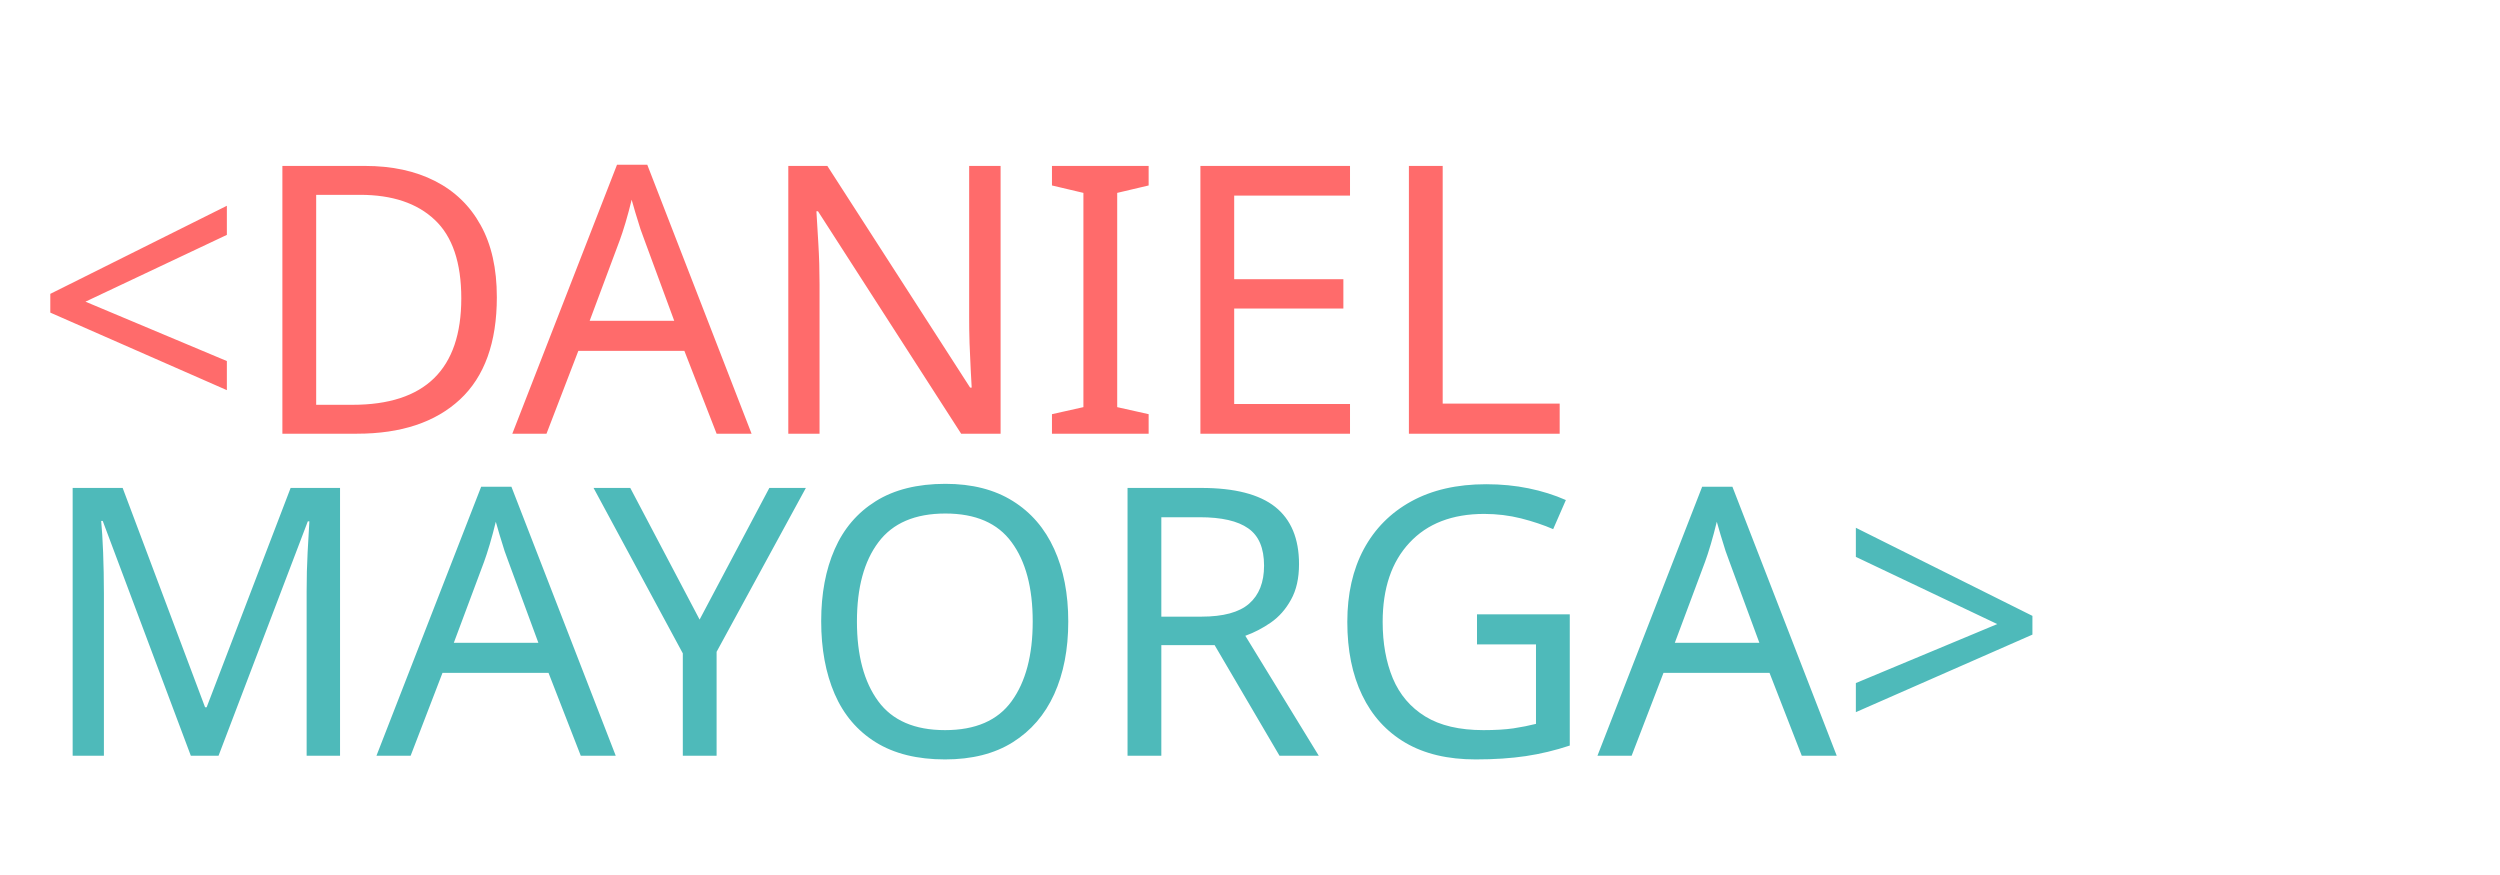
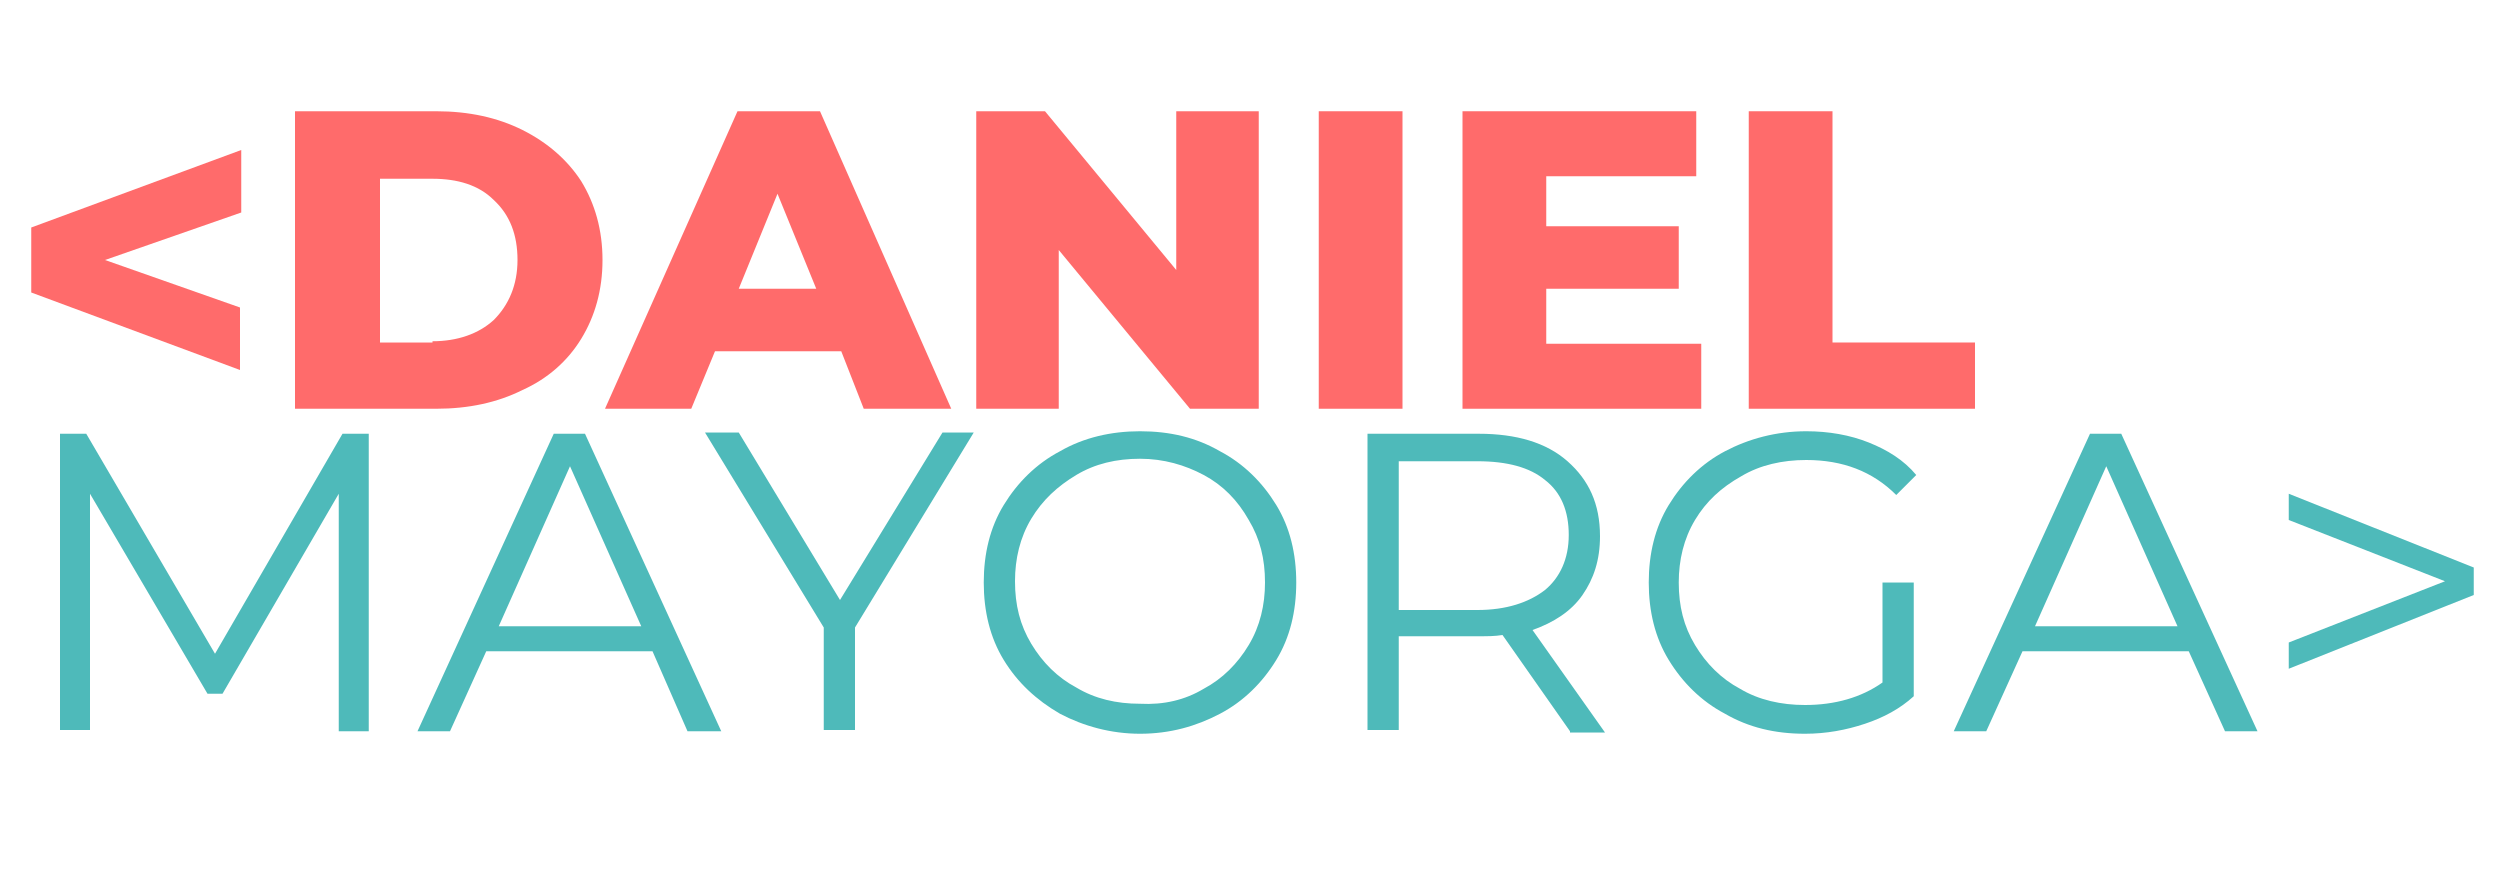
<svg xmlns="http://www.w3.org/2000/svg" version="1.1" id="Layer_1" x="0px" y="0px" viewBox="0 0 200 70" style="enable-background:new 0 0 200 70;" xml:space="preserve">
  <style type="text/css">
- 	.st0{fill:#FF6B6B;}
- 	.st1{font-family:'Montserrat-ExtraBold';}
- 	.st2{font-size:30px;}
- 	.st3{fill:#4EBABA;}
- 	.st4{font-family:'Montserrat-Regular';}
+ 	.st0{enable-background:new    ;}
+ 	.st1{fill:#FF6B6B;}
+ 	.st2{fill:#4EBABA;}
</style>
-   <text transform="matrix(1 0 0 1 2.5244 34.6963)" class="st0 st1 st2">&lt;DANIEL</text>
-   <text transform="matrix(1 0 0 1 2.9062 60.457)" class="st3 st4 st2">MAYORGA&gt;</text>
+   <g class="st0">
+     <path class="st1" d="M19.3,17L8.4,20.8l10.8,3.8v5L2.5,23.4v-5.2L19.3,12V17z" />
+     <path class="st1" d="M23.6,8.9h11.3c2.6,0,4.9,0.5,6.9,1.5c2,1,3.6,2.4,4.7,4.1c1.1,1.8,1.7,3.9,1.7,6.3c0,2.4-0.6,4.5-1.7,6.3   c-1.1,1.8-2.7,3.2-4.7,4.1c-2,1-4.3,1.5-6.9,1.5H23.6V8.9z M34.6,27.3c2,0,3.7-0.6,4.9-1.7c1.2-1.2,1.9-2.8,1.9-4.8   s-0.6-3.6-1.9-4.8c-1.2-1.2-2.9-1.7-4.9-1.7h-4.2v13.1H34.6z" />
+     <path class="st1" d="M67.3,28.1H57.2l-1.9,4.6h-6.9L59,8.9h6.6l10.5,23.8h-7L67.3,28.1z M65.3,23.1l-3.1-7.6l-3.1,7.6H65.3z" />
+     <path class="st1" d="M100.7,8.9v23.8h-5.5L84.7,20v12.7h-6.6V8.9h5.5l10.5,12.7V8.9H100.7z" />
+     <path class="st1" d="M105.5,8.9h6.7v23.8h-6.7V8.9z" />
+     <path class="st1" d="M136.1,27.5v5.2H117V8.9h18.7v5.2h-12v4h10.6v5h-10.6v4.4H136.1z" />
+     <path class="st1" d="M139.9,8.9h6.7v18.5h11.4v5.3h-18.1V8.9z" />
+   </g>
+   <g class="st0">
+     <path class="st2" d="M29.5,34.7v23.8h-2.4v-19l-9.3,16h-1.2L7.2,39.5v18.9H4.8V34.7h2.1l10.3,17.6l10.2-17.6H29.5z" />
+     <path class="st2" d="M52.2,52.1H38.9l-2.9,6.4h-2.6l10.9-23.8h2.5l10.9,23.8H55L52.2,52.1z M51.3,50.1l-5.7-12.8l-5.7,12.8H51.3z" />
+     <path class="st2" d="M68.4,50.2v8.2h-2.5v-8.2l-9.5-15.6h2.7L67.2,48l8.2-13.4h2.5L68.4,50.2z" />
+     <path class="st2" d="M84.8,57.1c-1.9-1.1-3.4-2.5-4.5-4.3s-1.6-3.9-1.6-6.2c0-2.3,0.5-4.4,1.6-6.2s2.6-3.3,4.5-4.3   c1.9-1.1,4.1-1.6,6.4-1.6c2.4,0,4.5,0.5,6.4,1.6c1.9,1,3.4,2.5,4.5,4.3c1.1,1.8,1.6,3.9,1.6,6.2c0,2.3-0.5,4.4-1.6,6.2   c-1.1,1.8-2.6,3.3-4.5,4.3c-1.9,1-4,1.6-6.4,1.6C88.9,58.7,86.7,58.1,84.8,57.1z M96.3,55.1c1.5-0.8,2.7-2,3.6-3.5   c0.9-1.5,1.3-3.2,1.3-5c0-1.9-0.4-3.5-1.3-5C99,40,97.8,38.8,96.3,38c-1.5-0.8-3.2-1.3-5.1-1.3c-1.9,0-3.6,0.4-5.1,1.3   c-1.5,0.9-2.7,2-3.6,3.5c-0.9,1.5-1.3,3.2-1.3,5c0,1.9,0.4,3.5,1.3,5c0.9,1.5,2.1,2.7,3.6,3.5c1.5,0.9,3.2,1.3,5.1,1.3   C93.1,56.4,94.8,56,96.3,55.1z" />
+     <path class="st2" d="M125.6,58.5l-5.4-7.7c-0.6,0.1-1.2,0.1-1.9,0.1h-6.4v7.5h-2.5V34.7h8.9c3,0,5.4,0.7,7.1,2.2s2.6,3.4,2.6,6   c0,1.9-0.5,3.4-1.4,4.7s-2.3,2.2-4,2.8l5.8,8.2H125.6z M123.6,47.2c1.2-1,1.9-2.5,1.9-4.4c0-1.9-0.6-3.4-1.9-4.4   c-1.2-1-3-1.5-5.4-1.5h-6.3v11.9h6.3C120.5,48.8,122.3,48.2,123.6,47.2z" />
+     <path class="st2" d="M150.7,46.6h2.4v9.1c-1.1,1-2.4,1.7-3.9,2.2c-1.5,0.5-3.1,0.8-4.8,0.8c-2.4,0-4.5-0.5-6.4-1.6   c-1.9-1-3.4-2.5-4.5-4.3c-1.1-1.8-1.6-3.9-1.6-6.2c0-2.3,0.5-4.4,1.6-6.2c1.1-1.8,2.6-3.3,4.5-4.3c1.9-1,4.1-1.6,6.5-1.6   c1.8,0,3.5,0.3,5,0.9c1.5,0.6,2.8,1.4,3.8,2.6l-1.6,1.6c-1.9-1.9-4.3-2.8-7.2-2.8c-1.9,0-3.7,0.4-5.2,1.3c-1.6,0.9-2.8,2-3.7,3.5   c-0.9,1.5-1.3,3.2-1.3,5c0,1.9,0.4,3.5,1.3,5s2.1,2.7,3.6,3.5c1.5,0.9,3.3,1.3,5.2,1.3c2.4,0,4.5-0.6,6.2-1.8V46.6z" />
+     <path class="st2" d="M175.1,52.1h-13.3l-2.9,6.4h-2.6l10.9-23.8h2.5l10.9,23.8H178L175.1,52.1z M174.2,50.1l-5.7-12.8l-5.7,12.8   H174.2z" />
+     <path class="st2" d="M197.9,45.4v2.2l-14.8,5.9v-2.1l12.5-4.9l-12.5-4.9v-2.1L197.9,45.4z" />
+   </g>
</svg>
